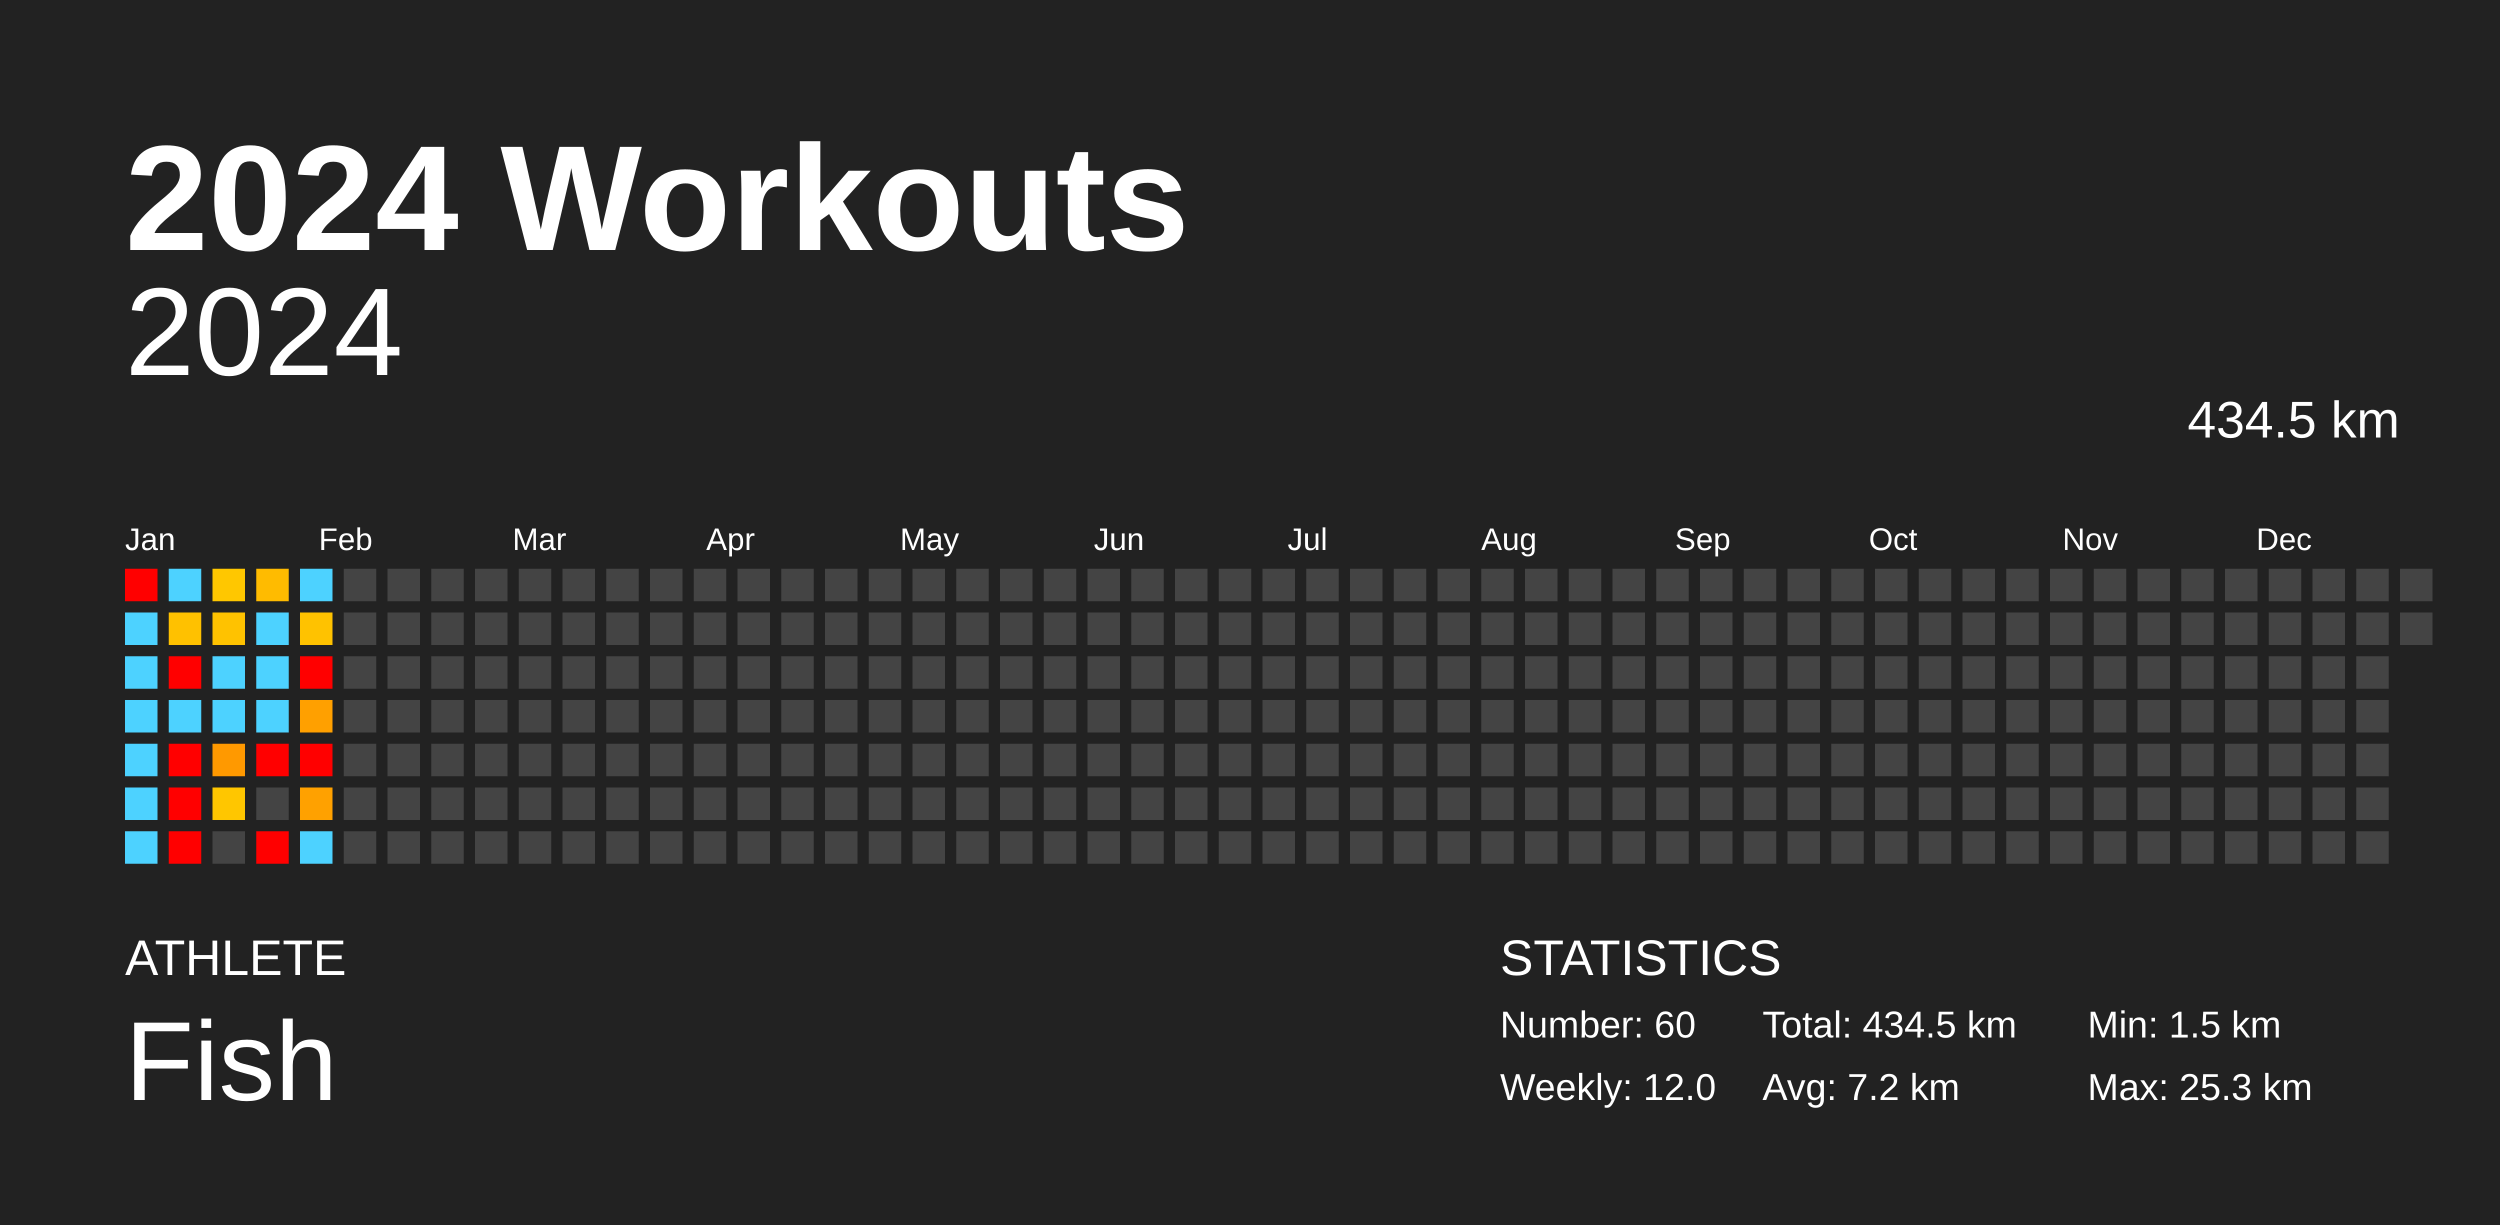
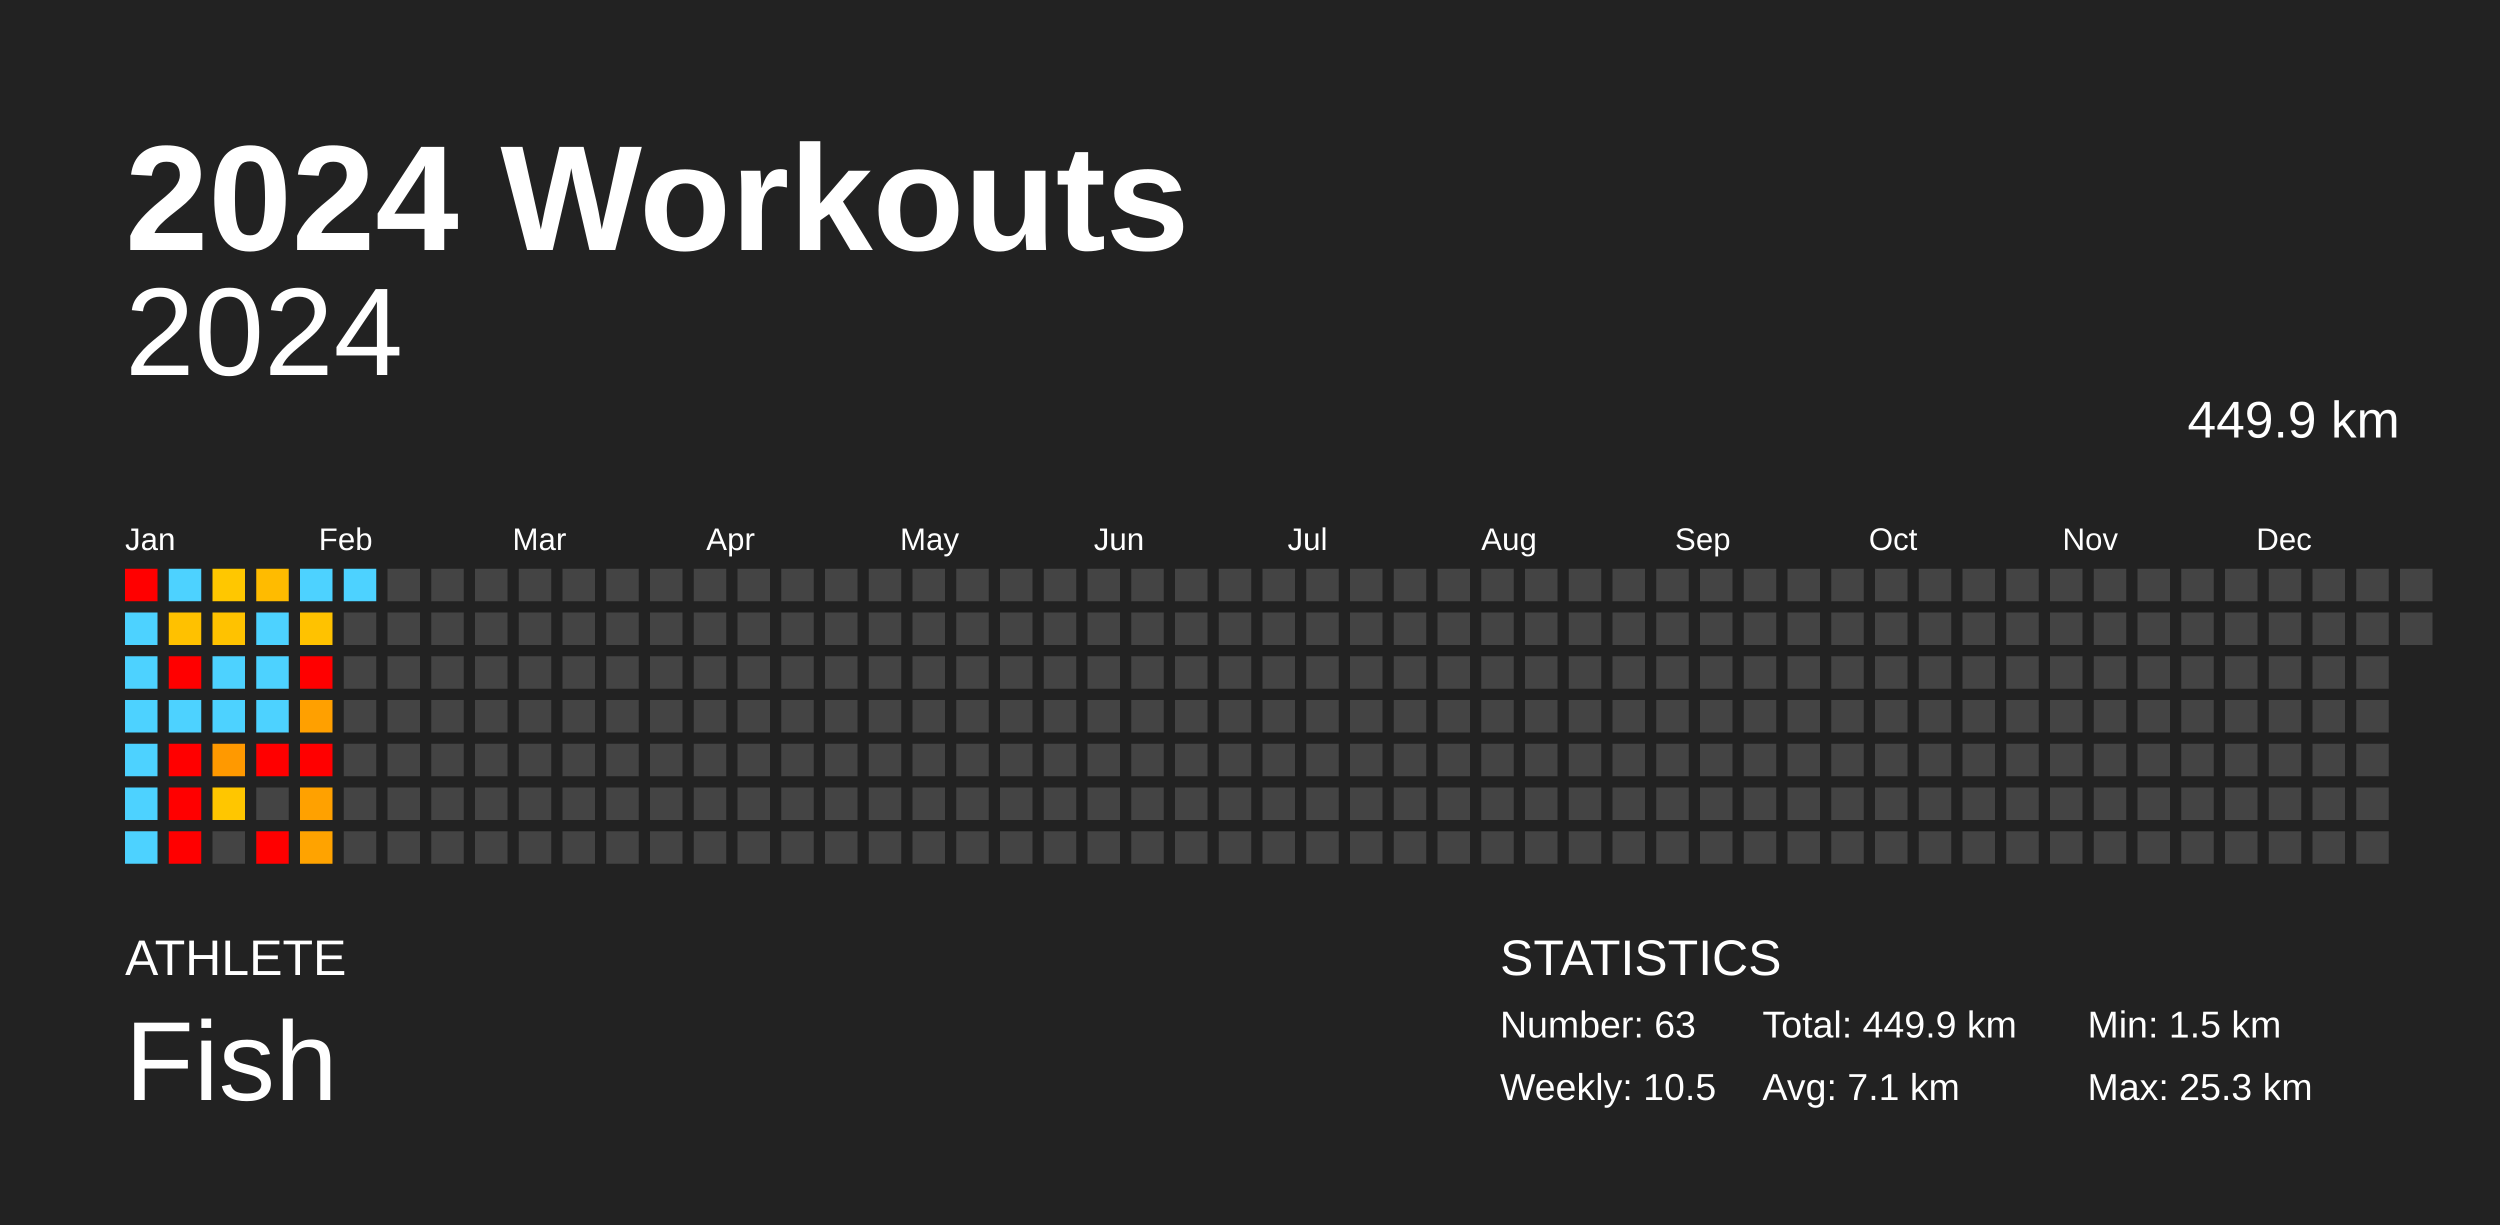
<svg xmlns="http://www.w3.org/2000/svg" baseProfile="full" height="98mm" version="1.1" viewBox="0,0,200,98" width="200mm">
  <defs />
  <rect fill="#222222" height="98" width="200" x="0" y="0" />
  <text fill="#FFFFFF" style="font-size:12px; font-family:Arial; font-weight:bold;" x="10" y="20">2024 Workouts</text>
  <text fill="#FFFFFF" style="font-size:4px; font-family:Arial" x="10" y="78">ATHLETE</text>
  <text fill="#FFFFFF" style="font-size:9px; font-family:Arial" x="10" y="88">Fish</text>
  <text fill="#FFFFFF" style="font-size:4px; font-family:Arial" x="120" y="78">STATISTICS</text>
-   <text fill="#FFFFFF" style="font-size:3px; font-family:Arial" x="120" y="83">Number: 60</text>
-   <text fill="#FFFFFF" style="font-size:3px; font-family:Arial" x="120" y="88">Weekly: 12.0</text>
-   <text fill="#FFFFFF" style="font-size:3px; font-family:Arial" x="141" y="83">Total: 434.5 km</text>
-   <text fill="#FFFFFF" style="font-size:3px; font-family:Arial" x="141" y="88">Avg: 7.2 km</text>
+   <text fill="#FFFFFF" style="font-size:3px; font-family:Arial" x="120" y="83">Number: 63</text>
+   <text fill="#FFFFFF" style="font-size:3px; font-family:Arial" x="120" y="88">Weekly: 10.5</text>
+   <text fill="#FFFFFF" style="font-size:3px; font-family:Arial" x="141" y="83">Total: 449.9 km</text>
+   <text fill="#FFFFFF" style="font-size:3px; font-family:Arial" x="141" y="88">Avg: 7.1 km</text>
  <text fill="#FFFFFF" style="font-size:3px; font-family:Arial" x="167" y="83">Min: 1.5 km</text>
  <text fill="#FFFFFF" style="font-size:3px; font-family:Arial" x="167" y="88">Max: 25.3 km</text>
  <text alignment-baseline="hanging" fill="#FFFFFF" style="font-size:10.0px; font-family:Arial;" x="10" y="30">2024</text>
-   <text alignment-baseline="hanging" fill="#FFFFFF" style="font-size:4.125px; font-family:Arial;" x="175" y="35">434.5 km</text>
+   <text alignment-baseline="hanging" fill="#FFFFFF" style="font-size:4.125px; font-family:Arial;" x="175" y="35">449.9 km</text>
  <text fill="#FFFFFF" style="font-size:2.5px; font-family:Arial" x="10.0" y="44">Jan</text>
  <text fill="#FFFFFF" style="font-size:2.5px; font-family:Arial" x="25.5" y="44">Feb</text>
  <text fill="#FFFFFF" style="font-size:2.5px; font-family:Arial" x="41.0" y="44">Mar</text>
  <text fill="#FFFFFF" style="font-size:2.5px; font-family:Arial" x="56.5" y="44">Apr</text>
  <text fill="#FFFFFF" style="font-size:2.5px; font-family:Arial" x="72.0" y="44">May</text>
  <text fill="#FFFFFF" style="font-size:2.5px; font-family:Arial" x="87.5" y="44">Jun</text>
  <text fill="#FFFFFF" style="font-size:2.5px; font-family:Arial" x="103.0" y="44">Jul</text>
  <text fill="#FFFFFF" style="font-size:2.5px; font-family:Arial" x="118.5" y="44">Aug</text>
  <text fill="#FFFFFF" style="font-size:2.5px; font-family:Arial" x="134.0" y="44">Sep</text>
  <text fill="#FFFFFF" style="font-size:2.5px; font-family:Arial" x="149.5" y="44">Oct</text>
  <text fill="#FFFFFF" style="font-size:2.5px; font-family:Arial" x="165.0" y="44">Nov</text>
  <text fill="#FFFFFF" style="font-size:2.5px; font-family:Arial" x="180.5" y="44">Dec</text>
  <rect fill="red" height="2.6" width="2.6" x="10.0" y="45.5" />
  <rect fill="#4dd2ff" height="2.6" width="2.6" x="10.0" y="49.0" />
  <rect fill="#4dd2ff" height="2.6" width="2.6" x="10.0" y="52.5" />
  <rect fill="#4dd2ff" height="2.6" width="2.6" x="10.0" y="56.0" />
  <rect fill="#4dd2ff" height="2.6" width="2.6" x="10.0" y="59.5" />
  <rect fill="#4dd2ff" height="2.6" width="2.6" x="10.0" y="63.0" />
  <rect fill="#4dd2ff" height="2.6" width="2.6" x="10.0" y="66.5" />
  <rect fill="#4dd2ff" height="2.6" width="2.6" x="13.5" y="45.5" />
  <rect fill="#ffc100" height="2.6" width="2.6" x="13.5" y="49.0" />
  <rect fill="red" height="2.6" width="2.6" x="13.5" y="52.5" />
  <rect fill="#4dd2ff" height="2.6" width="2.6" x="13.5" y="56.0" />
  <rect fill="red" height="2.6" width="2.6" x="13.5" y="59.5" />
  <rect fill="red" height="2.6" width="2.6" x="13.5" y="63.0" />
  <rect fill="red" height="2.6" width="2.6" x="13.5" y="66.5" />
  <rect fill="#ffc700" height="2.6" width="2.6" x="17.0" y="45.5" />
  <rect fill="#ffc200" height="2.6" width="2.6" x="17.0" y="49.0" />
  <rect fill="#4dd2ff" height="2.6" width="2.6" x="17.0" y="52.5" />
  <rect fill="#4dd2ff" height="2.6" width="2.6" x="17.0" y="56.0" />
  <rect fill="#ff9900" height="2.6" width="2.6" x="17.0" y="59.5" />
  <rect fill="#ffc600" height="2.6" width="2.6" x="17.0" y="63.0" />
  <rect fill="#444444" height="2.6" width="2.6" x="17.0" y="66.5" />
  <rect fill="#ffbb00" height="2.6" width="2.6" x="20.5" y="45.5" />
  <rect fill="#4dd2ff" height="2.6" width="2.6" x="20.5" y="49.0" />
  <rect fill="#4dd2ff" height="2.6" width="2.6" x="20.5" y="52.5" />
  <rect fill="#4dd2ff" height="2.6" width="2.6" x="20.5" y="56.0" />
  <rect fill="red" height="2.6" width="2.6" x="20.5" y="59.5" />
  <rect fill="#444444" height="2.6" width="2.6" x="20.5" y="63.0" />
  <rect fill="red" height="2.6" width="2.6" x="20.5" y="66.5" />
  <rect fill="#4dd2ff" height="2.6" width="2.6" x="24.0" y="45.5" />
  <rect fill="#ffc200" height="2.6" width="2.6" x="24.0" y="49.0" />
  <rect fill="red" height="2.6" width="2.6" x="24.0" y="52.5" />
  <rect fill="#ffa000" height="2.6" width="2.6" x="24.0" y="56.0" />
  <rect fill="red" height="2.6" width="2.6" x="24.0" y="59.5" />
  <rect fill="#ffa100" height="2.6" width="2.6" x="24.0" y="63.0" />
-   <rect fill="#4dd2ff" height="2.6" width="2.6" x="24.0" y="66.5" />
-   <rect fill="#444444" height="2.6" width="2.6" x="27.5" y="45.5" />
+   <rect fill="#ffa300" height="2.6" width="2.6" x="24.0" y="66.5" />
+   <rect fill="#4dd2ff" height="2.6" width="2.6" x="27.5" y="45.5" />
  <rect fill="#444444" height="2.6" width="2.6" x="27.5" y="49.0" />
  <rect fill="#444444" height="2.6" width="2.6" x="27.5" y="52.5" />
  <rect fill="#444444" height="2.6" width="2.6" x="27.5" y="56.0" />
  <rect fill="#444444" height="2.6" width="2.6" x="27.5" y="59.5" />
  <rect fill="#444444" height="2.6" width="2.6" x="27.5" y="63.0" />
  <rect fill="#444444" height="2.6" width="2.6" x="27.5" y="66.5" />
  <rect fill="#444444" height="2.6" width="2.6" x="31.0" y="45.5" />
  <rect fill="#444444" height="2.6" width="2.6" x="31.0" y="49.0" />
  <rect fill="#444444" height="2.6" width="2.6" x="31.0" y="52.5" />
  <rect fill="#444444" height="2.6" width="2.6" x="31.0" y="56.0" />
  <rect fill="#444444" height="2.6" width="2.6" x="31.0" y="59.5" />
  <rect fill="#444444" height="2.6" width="2.6" x="31.0" y="63.0" />
  <rect fill="#444444" height="2.6" width="2.6" x="31.0" y="66.5" />
  <rect fill="#444444" height="2.6" width="2.6" x="34.5" y="45.5" />
  <rect fill="#444444" height="2.6" width="2.6" x="34.5" y="49.0" />
  <rect fill="#444444" height="2.6" width="2.6" x="34.5" y="52.5" />
  <rect fill="#444444" height="2.6" width="2.6" x="34.5" y="56.0" />
  <rect fill="#444444" height="2.6" width="2.6" x="34.5" y="59.5" />
  <rect fill="#444444" height="2.6" width="2.6" x="34.5" y="63.0" />
  <rect fill="#444444" height="2.6" width="2.6" x="34.5" y="66.5" />
  <rect fill="#444444" height="2.6" width="2.6" x="38.0" y="45.5" />
  <rect fill="#444444" height="2.6" width="2.6" x="38.0" y="49.0" />
  <rect fill="#444444" height="2.6" width="2.6" x="38.0" y="52.5" />
  <rect fill="#444444" height="2.6" width="2.6" x="38.0" y="56.0" />
  <rect fill="#444444" height="2.6" width="2.6" x="38.0" y="59.5" />
  <rect fill="#444444" height="2.6" width="2.6" x="38.0" y="63.0" />
  <rect fill="#444444" height="2.6" width="2.6" x="38.0" y="66.5" />
  <rect fill="#444444" height="2.6" width="2.6" x="41.5" y="45.5" />
  <rect fill="#444444" height="2.6" width="2.6" x="41.5" y="49.0" />
  <rect fill="#444444" height="2.6" width="2.6" x="41.5" y="52.5" />
  <rect fill="#444444" height="2.6" width="2.6" x="41.5" y="56.0" />
  <rect fill="#444444" height="2.6" width="2.6" x="41.5" y="59.5" />
  <rect fill="#444444" height="2.6" width="2.6" x="41.5" y="63.0" />
  <rect fill="#444444" height="2.6" width="2.6" x="41.5" y="66.5" />
  <rect fill="#444444" height="2.6" width="2.6" x="45.0" y="45.5" />
  <rect fill="#444444" height="2.6" width="2.6" x="45.0" y="49.0" />
  <rect fill="#444444" height="2.6" width="2.6" x="45.0" y="52.5" />
  <rect fill="#444444" height="2.6" width="2.6" x="45.0" y="56.0" />
  <rect fill="#444444" height="2.6" width="2.6" x="45.0" y="59.5" />
  <rect fill="#444444" height="2.6" width="2.6" x="45.0" y="63.0" />
  <rect fill="#444444" height="2.6" width="2.6" x="45.0" y="66.5" />
  <rect fill="#444444" height="2.6" width="2.6" x="48.5" y="45.5" />
  <rect fill="#444444" height="2.6" width="2.6" x="48.5" y="49.0" />
  <rect fill="#444444" height="2.6" width="2.6" x="48.5" y="52.5" />
  <rect fill="#444444" height="2.6" width="2.6" x="48.5" y="56.0" />
  <rect fill="#444444" height="2.6" width="2.6" x="48.5" y="59.5" />
  <rect fill="#444444" height="2.6" width="2.6" x="48.5" y="63.0" />
  <rect fill="#444444" height="2.6" width="2.6" x="48.5" y="66.5" />
  <rect fill="#444444" height="2.6" width="2.6" x="52.0" y="45.5" />
  <rect fill="#444444" height="2.6" width="2.6" x="52.0" y="49.0" />
  <rect fill="#444444" height="2.6" width="2.6" x="52.0" y="52.5" />
  <rect fill="#444444" height="2.6" width="2.6" x="52.0" y="56.0" />
  <rect fill="#444444" height="2.6" width="2.6" x="52.0" y="59.5" />
  <rect fill="#444444" height="2.6" width="2.6" x="52.0" y="63.0" />
  <rect fill="#444444" height="2.6" width="2.6" x="52.0" y="66.5" />
  <rect fill="#444444" height="2.6" width="2.6" x="55.5" y="45.5" />
  <rect fill="#444444" height="2.6" width="2.6" x="55.5" y="49.0" />
  <rect fill="#444444" height="2.6" width="2.6" x="55.5" y="52.5" />
  <rect fill="#444444" height="2.6" width="2.6" x="55.5" y="56.0" />
  <rect fill="#444444" height="2.6" width="2.6" x="55.5" y="59.5" />
  <rect fill="#444444" height="2.6" width="2.6" x="55.5" y="63.0" />
  <rect fill="#444444" height="2.6" width="2.6" x="55.5" y="66.5" />
  <rect fill="#444444" height="2.6" width="2.6" x="59.0" y="45.5" />
  <rect fill="#444444" height="2.6" width="2.6" x="59.0" y="49.0" />
  <rect fill="#444444" height="2.6" width="2.6" x="59.0" y="52.5" />
  <rect fill="#444444" height="2.6" width="2.6" x="59.0" y="56.0" />
  <rect fill="#444444" height="2.6" width="2.6" x="59.0" y="59.5" />
  <rect fill="#444444" height="2.6" width="2.6" x="59.0" y="63.0" />
  <rect fill="#444444" height="2.6" width="2.6" x="59.0" y="66.5" />
  <rect fill="#444444" height="2.6" width="2.6" x="62.5" y="45.5" />
  <rect fill="#444444" height="2.6" width="2.6" x="62.5" y="49.0" />
  <rect fill="#444444" height="2.6" width="2.6" x="62.5" y="52.5" />
  <rect fill="#444444" height="2.6" width="2.6" x="62.5" y="56.0" />
  <rect fill="#444444" height="2.6" width="2.6" x="62.5" y="59.5" />
  <rect fill="#444444" height="2.6" width="2.6" x="62.5" y="63.0" />
  <rect fill="#444444" height="2.6" width="2.6" x="62.5" y="66.5" />
  <rect fill="#444444" height="2.6" width="2.6" x="66.0" y="45.5" />
  <rect fill="#444444" height="2.6" width="2.6" x="66.0" y="49.0" />
  <rect fill="#444444" height="2.6" width="2.6" x="66.0" y="52.5" />
  <rect fill="#444444" height="2.6" width="2.6" x="66.0" y="56.0" />
  <rect fill="#444444" height="2.6" width="2.6" x="66.0" y="59.5" />
  <rect fill="#444444" height="2.6" width="2.6" x="66.0" y="63.0" />
  <rect fill="#444444" height="2.6" width="2.6" x="66.0" y="66.5" />
  <rect fill="#444444" height="2.6" width="2.6" x="69.5" y="45.5" />
  <rect fill="#444444" height="2.6" width="2.6" x="69.5" y="49.0" />
  <rect fill="#444444" height="2.6" width="2.6" x="69.5" y="52.5" />
  <rect fill="#444444" height="2.6" width="2.6" x="69.5" y="56.0" />
  <rect fill="#444444" height="2.6" width="2.6" x="69.5" y="59.5" />
  <rect fill="#444444" height="2.6" width="2.6" x="69.5" y="63.0" />
  <rect fill="#444444" height="2.6" width="2.6" x="69.5" y="66.5" />
  <rect fill="#444444" height="2.6" width="2.6" x="73.0" y="45.5" />
  <rect fill="#444444" height="2.6" width="2.6" x="73.0" y="49.0" />
  <rect fill="#444444" height="2.6" width="2.6" x="73.0" y="52.5" />
  <rect fill="#444444" height="2.6" width="2.6" x="73.0" y="56.0" />
  <rect fill="#444444" height="2.6" width="2.6" x="73.0" y="59.5" />
  <rect fill="#444444" height="2.6" width="2.6" x="73.0" y="63.0" />
  <rect fill="#444444" height="2.6" width="2.6" x="73.0" y="66.5" />
  <rect fill="#444444" height="2.6" width="2.6" x="76.5" y="45.5" />
  <rect fill="#444444" height="2.6" width="2.6" x="76.5" y="49.0" />
  <rect fill="#444444" height="2.6" width="2.6" x="76.5" y="52.5" />
  <rect fill="#444444" height="2.6" width="2.6" x="76.5" y="56.0" />
  <rect fill="#444444" height="2.6" width="2.6" x="76.5" y="59.5" />
  <rect fill="#444444" height="2.6" width="2.6" x="76.5" y="63.0" />
  <rect fill="#444444" height="2.6" width="2.6" x="76.5" y="66.5" />
  <rect fill="#444444" height="2.6" width="2.6" x="80.0" y="45.5" />
  <rect fill="#444444" height="2.6" width="2.6" x="80.0" y="49.0" />
  <rect fill="#444444" height="2.6" width="2.6" x="80.0" y="52.5" />
  <rect fill="#444444" height="2.6" width="2.6" x="80.0" y="56.0" />
  <rect fill="#444444" height="2.6" width="2.6" x="80.0" y="59.5" />
  <rect fill="#444444" height="2.6" width="2.6" x="80.0" y="63.0" />
  <rect fill="#444444" height="2.6" width="2.6" x="80.0" y="66.5" />
  <rect fill="#444444" height="2.6" width="2.6" x="83.5" y="45.5" />
  <rect fill="#444444" height="2.6" width="2.6" x="83.5" y="49.0" />
  <rect fill="#444444" height="2.6" width="2.6" x="83.5" y="52.5" />
  <rect fill="#444444" height="2.6" width="2.6" x="83.5" y="56.0" />
  <rect fill="#444444" height="2.6" width="2.6" x="83.5" y="59.5" />
  <rect fill="#444444" height="2.6" width="2.6" x="83.5" y="63.0" />
  <rect fill="#444444" height="2.6" width="2.6" x="83.5" y="66.5" />
  <rect fill="#444444" height="2.6" width="2.6" x="87.0" y="45.5" />
  <rect fill="#444444" height="2.6" width="2.6" x="87.0" y="49.0" />
  <rect fill="#444444" height="2.6" width="2.6" x="87.0" y="52.5" />
  <rect fill="#444444" height="2.6" width="2.6" x="87.0" y="56.0" />
  <rect fill="#444444" height="2.6" width="2.6" x="87.0" y="59.5" />
  <rect fill="#444444" height="2.6" width="2.6" x="87.0" y="63.0" />
  <rect fill="#444444" height="2.6" width="2.6" x="87.0" y="66.5" />
  <rect fill="#444444" height="2.6" width="2.6" x="90.5" y="45.5" />
  <rect fill="#444444" height="2.6" width="2.6" x="90.5" y="49.0" />
  <rect fill="#444444" height="2.6" width="2.6" x="90.5" y="52.5" />
  <rect fill="#444444" height="2.6" width="2.6" x="90.5" y="56.0" />
  <rect fill="#444444" height="2.6" width="2.6" x="90.5" y="59.5" />
  <rect fill="#444444" height="2.6" width="2.6" x="90.5" y="63.0" />
  <rect fill="#444444" height="2.6" width="2.6" x="90.5" y="66.5" />
  <rect fill="#444444" height="2.6" width="2.6" x="94.0" y="45.5" />
  <rect fill="#444444" height="2.6" width="2.6" x="94.0" y="49.0" />
  <rect fill="#444444" height="2.6" width="2.6" x="94.0" y="52.5" />
  <rect fill="#444444" height="2.6" width="2.6" x="94.0" y="56.0" />
  <rect fill="#444444" height="2.6" width="2.6" x="94.0" y="59.5" />
  <rect fill="#444444" height="2.6" width="2.6" x="94.0" y="63.0" />
  <rect fill="#444444" height="2.6" width="2.6" x="94.0" y="66.5" />
  <rect fill="#444444" height="2.6" width="2.6" x="97.5" y="45.5" />
  <rect fill="#444444" height="2.6" width="2.6" x="97.5" y="49.0" />
  <rect fill="#444444" height="2.6" width="2.6" x="97.5" y="52.5" />
  <rect fill="#444444" height="2.6" width="2.6" x="97.5" y="56.0" />
  <rect fill="#444444" height="2.6" width="2.6" x="97.5" y="59.5" />
  <rect fill="#444444" height="2.6" width="2.6" x="97.5" y="63.0" />
  <rect fill="#444444" height="2.6" width="2.6" x="97.5" y="66.5" />
  <rect fill="#444444" height="2.6" width="2.6" x="101.0" y="45.5" />
  <rect fill="#444444" height="2.6" width="2.6" x="101.0" y="49.0" />
  <rect fill="#444444" height="2.6" width="2.6" x="101.0" y="52.5" />
  <rect fill="#444444" height="2.6" width="2.6" x="101.0" y="56.0" />
  <rect fill="#444444" height="2.6" width="2.6" x="101.0" y="59.5" />
  <rect fill="#444444" height="2.6" width="2.6" x="101.0" y="63.0" />
  <rect fill="#444444" height="2.6" width="2.6" x="101.0" y="66.5" />
  <rect fill="#444444" height="2.6" width="2.6" x="104.5" y="45.5" />
  <rect fill="#444444" height="2.6" width="2.6" x="104.5" y="49.0" />
  <rect fill="#444444" height="2.6" width="2.6" x="104.5" y="52.5" />
  <rect fill="#444444" height="2.6" width="2.6" x="104.5" y="56.0" />
  <rect fill="#444444" height="2.6" width="2.6" x="104.5" y="59.5" />
  <rect fill="#444444" height="2.6" width="2.6" x="104.5" y="63.0" />
  <rect fill="#444444" height="2.6" width="2.6" x="104.5" y="66.5" />
  <rect fill="#444444" height="2.6" width="2.6" x="108.0" y="45.5" />
  <rect fill="#444444" height="2.6" width="2.6" x="108.0" y="49.0" />
  <rect fill="#444444" height="2.6" width="2.6" x="108.0" y="52.5" />
  <rect fill="#444444" height="2.6" width="2.6" x="108.0" y="56.0" />
  <rect fill="#444444" height="2.6" width="2.6" x="108.0" y="59.5" />
  <rect fill="#444444" height="2.6" width="2.6" x="108.0" y="63.0" />
  <rect fill="#444444" height="2.6" width="2.6" x="108.0" y="66.5" />
  <rect fill="#444444" height="2.6" width="2.6" x="111.5" y="45.5" />
  <rect fill="#444444" height="2.6" width="2.6" x="111.5" y="49.0" />
  <rect fill="#444444" height="2.6" width="2.6" x="111.5" y="52.5" />
  <rect fill="#444444" height="2.6" width="2.6" x="111.5" y="56.0" />
  <rect fill="#444444" height="2.6" width="2.6" x="111.5" y="59.5" />
  <rect fill="#444444" height="2.6" width="2.6" x="111.5" y="63.0" />
  <rect fill="#444444" height="2.6" width="2.6" x="111.5" y="66.5" />
  <rect fill="#444444" height="2.6" width="2.6" x="115.0" y="45.5" />
  <rect fill="#444444" height="2.6" width="2.6" x="115.0" y="49.0" />
  <rect fill="#444444" height="2.6" width="2.6" x="115.0" y="52.5" />
  <rect fill="#444444" height="2.6" width="2.6" x="115.0" y="56.0" />
  <rect fill="#444444" height="2.6" width="2.6" x="115.0" y="59.5" />
  <rect fill="#444444" height="2.6" width="2.6" x="115.0" y="63.0" />
  <rect fill="#444444" height="2.6" width="2.6" x="115.0" y="66.5" />
  <rect fill="#444444" height="2.6" width="2.6" x="118.5" y="45.5" />
  <rect fill="#444444" height="2.6" width="2.6" x="118.5" y="49.0" />
  <rect fill="#444444" height="2.6" width="2.6" x="118.5" y="52.5" />
  <rect fill="#444444" height="2.6" width="2.6" x="118.5" y="56.0" />
  <rect fill="#444444" height="2.6" width="2.6" x="118.5" y="59.5" />
  <rect fill="#444444" height="2.6" width="2.6" x="118.5" y="63.0" />
  <rect fill="#444444" height="2.6" width="2.6" x="118.5" y="66.5" />
  <rect fill="#444444" height="2.6" width="2.6" x="122.0" y="45.5" />
  <rect fill="#444444" height="2.6" width="2.6" x="122.0" y="49.0" />
  <rect fill="#444444" height="2.6" width="2.6" x="122.0" y="52.5" />
  <rect fill="#444444" height="2.6" width="2.6" x="122.0" y="56.0" />
  <rect fill="#444444" height="2.6" width="2.6" x="122.0" y="59.5" />
  <rect fill="#444444" height="2.6" width="2.6" x="122.0" y="63.0" />
  <rect fill="#444444" height="2.6" width="2.6" x="122.0" y="66.5" />
  <rect fill="#444444" height="2.6" width="2.6" x="125.5" y="45.5" />
  <rect fill="#444444" height="2.6" width="2.6" x="125.5" y="49.0" />
  <rect fill="#444444" height="2.6" width="2.6" x="125.5" y="52.5" />
  <rect fill="#444444" height="2.6" width="2.6" x="125.5" y="56.0" />
  <rect fill="#444444" height="2.6" width="2.6" x="125.5" y="59.5" />
  <rect fill="#444444" height="2.6" width="2.6" x="125.5" y="63.0" />
  <rect fill="#444444" height="2.6" width="2.6" x="125.5" y="66.5" />
  <rect fill="#444444" height="2.6" width="2.6" x="129.0" y="45.5" />
  <rect fill="#444444" height="2.6" width="2.6" x="129.0" y="49.0" />
  <rect fill="#444444" height="2.6" width="2.6" x="129.0" y="52.5" />
  <rect fill="#444444" height="2.6" width="2.6" x="129.0" y="56.0" />
  <rect fill="#444444" height="2.6" width="2.6" x="129.0" y="59.5" />
  <rect fill="#444444" height="2.6" width="2.6" x="129.0" y="63.0" />
  <rect fill="#444444" height="2.6" width="2.6" x="129.0" y="66.5" />
  <rect fill="#444444" height="2.6" width="2.6" x="132.5" y="45.5" />
  <rect fill="#444444" height="2.6" width="2.6" x="132.5" y="49.0" />
  <rect fill="#444444" height="2.6" width="2.6" x="132.5" y="52.5" />
  <rect fill="#444444" height="2.6" width="2.6" x="132.5" y="56.0" />
  <rect fill="#444444" height="2.6" width="2.6" x="132.5" y="59.5" />
  <rect fill="#444444" height="2.6" width="2.6" x="132.5" y="63.0" />
  <rect fill="#444444" height="2.6" width="2.6" x="132.5" y="66.5" />
  <rect fill="#444444" height="2.6" width="2.6" x="136.0" y="45.5" />
  <rect fill="#444444" height="2.6" width="2.6" x="136.0" y="49.0" />
  <rect fill="#444444" height="2.6" width="2.6" x="136.0" y="52.5" />
  <rect fill="#444444" height="2.6" width="2.6" x="136.0" y="56.0" />
  <rect fill="#444444" height="2.6" width="2.6" x="136.0" y="59.5" />
  <rect fill="#444444" height="2.6" width="2.6" x="136.0" y="63.0" />
  <rect fill="#444444" height="2.6" width="2.6" x="136.0" y="66.5" />
  <rect fill="#444444" height="2.6" width="2.6" x="139.5" y="45.5" />
  <rect fill="#444444" height="2.6" width="2.6" x="139.5" y="49.0" />
  <rect fill="#444444" height="2.6" width="2.6" x="139.5" y="52.5" />
  <rect fill="#444444" height="2.6" width="2.6" x="139.5" y="56.0" />
  <rect fill="#444444" height="2.6" width="2.6" x="139.5" y="59.5" />
  <rect fill="#444444" height="2.6" width="2.6" x="139.5" y="63.0" />
  <rect fill="#444444" height="2.6" width="2.6" x="139.5" y="66.5" />
  <rect fill="#444444" height="2.6" width="2.6" x="143.0" y="45.5" />
  <rect fill="#444444" height="2.6" width="2.6" x="143.0" y="49.0" />
  <rect fill="#444444" height="2.6" width="2.6" x="143.0" y="52.5" />
  <rect fill="#444444" height="2.6" width="2.6" x="143.0" y="56.0" />
  <rect fill="#444444" height="2.6" width="2.6" x="143.0" y="59.5" />
  <rect fill="#444444" height="2.6" width="2.6" x="143.0" y="63.0" />
  <rect fill="#444444" height="2.6" width="2.6" x="143.0" y="66.5" />
  <rect fill="#444444" height="2.6" width="2.6" x="146.5" y="45.5" />
  <rect fill="#444444" height="2.6" width="2.6" x="146.5" y="49.0" />
  <rect fill="#444444" height="2.6" width="2.6" x="146.5" y="52.5" />
  <rect fill="#444444" height="2.6" width="2.6" x="146.5" y="56.0" />
  <rect fill="#444444" height="2.6" width="2.6" x="146.5" y="59.5" />
  <rect fill="#444444" height="2.6" width="2.6" x="146.5" y="63.0" />
  <rect fill="#444444" height="2.6" width="2.6" x="146.5" y="66.5" />
  <rect fill="#444444" height="2.6" width="2.6" x="150.0" y="45.5" />
  <rect fill="#444444" height="2.6" width="2.6" x="150.0" y="49.0" />
  <rect fill="#444444" height="2.6" width="2.6" x="150.0" y="52.5" />
  <rect fill="#444444" height="2.6" width="2.6" x="150.0" y="56.0" />
  <rect fill="#444444" height="2.6" width="2.6" x="150.0" y="59.5" />
  <rect fill="#444444" height="2.6" width="2.6" x="150.0" y="63.0" />
  <rect fill="#444444" height="2.6" width="2.6" x="150.0" y="66.5" />
  <rect fill="#444444" height="2.6" width="2.6" x="153.5" y="45.5" />
  <rect fill="#444444" height="2.6" width="2.6" x="153.5" y="49.0" />
  <rect fill="#444444" height="2.6" width="2.6" x="153.5" y="52.5" />
  <rect fill="#444444" height="2.6" width="2.6" x="153.5" y="56.0" />
  <rect fill="#444444" height="2.6" width="2.6" x="153.5" y="59.5" />
  <rect fill="#444444" height="2.6" width="2.6" x="153.5" y="63.0" />
  <rect fill="#444444" height="2.6" width="2.6" x="153.5" y="66.5" />
  <rect fill="#444444" height="2.6" width="2.6" x="157.0" y="45.5" />
  <rect fill="#444444" height="2.6" width="2.6" x="157.0" y="49.0" />
  <rect fill="#444444" height="2.6" width="2.6" x="157.0" y="52.5" />
  <rect fill="#444444" height="2.6" width="2.6" x="157.0" y="56.0" />
  <rect fill="#444444" height="2.6" width="2.6" x="157.0" y="59.5" />
  <rect fill="#444444" height="2.6" width="2.6" x="157.0" y="63.0" />
  <rect fill="#444444" height="2.6" width="2.6" x="157.0" y="66.5" />
  <rect fill="#444444" height="2.6" width="2.6" x="160.5" y="45.5" />
  <rect fill="#444444" height="2.6" width="2.6" x="160.5" y="49.0" />
  <rect fill="#444444" height="2.6" width="2.6" x="160.5" y="52.5" />
  <rect fill="#444444" height="2.6" width="2.6" x="160.5" y="56.0" />
  <rect fill="#444444" height="2.6" width="2.6" x="160.5" y="59.5" />
  <rect fill="#444444" height="2.6" width="2.6" x="160.5" y="63.0" />
  <rect fill="#444444" height="2.6" width="2.6" x="160.5" y="66.5" />
  <rect fill="#444444" height="2.6" width="2.6" x="164.0" y="45.5" />
  <rect fill="#444444" height="2.6" width="2.6" x="164.0" y="49.0" />
  <rect fill="#444444" height="2.6" width="2.6" x="164.0" y="52.5" />
  <rect fill="#444444" height="2.6" width="2.6" x="164.0" y="56.0" />
  <rect fill="#444444" height="2.6" width="2.6" x="164.0" y="59.5" />
  <rect fill="#444444" height="2.6" width="2.6" x="164.0" y="63.0" />
  <rect fill="#444444" height="2.6" width="2.6" x="164.0" y="66.5" />
  <rect fill="#444444" height="2.6" width="2.6" x="167.5" y="45.5" />
  <rect fill="#444444" height="2.6" width="2.6" x="167.5" y="49.0" />
  <rect fill="#444444" height="2.6" width="2.6" x="167.5" y="52.5" />
  <rect fill="#444444" height="2.6" width="2.6" x="167.5" y="56.0" />
  <rect fill="#444444" height="2.6" width="2.6" x="167.5" y="59.5" />
  <rect fill="#444444" height="2.6" width="2.6" x="167.5" y="63.0" />
  <rect fill="#444444" height="2.6" width="2.6" x="167.5" y="66.5" />
  <rect fill="#444444" height="2.6" width="2.6" x="171.0" y="45.5" />
  <rect fill="#444444" height="2.6" width="2.6" x="171.0" y="49.0" />
  <rect fill="#444444" height="2.6" width="2.6" x="171.0" y="52.5" />
  <rect fill="#444444" height="2.6" width="2.6" x="171.0" y="56.0" />
  <rect fill="#444444" height="2.6" width="2.6" x="171.0" y="59.5" />
  <rect fill="#444444" height="2.6" width="2.6" x="171.0" y="63.0" />
  <rect fill="#444444" height="2.6" width="2.6" x="171.0" y="66.5" />
  <rect fill="#444444" height="2.6" width="2.6" x="174.5" y="45.5" />
  <rect fill="#444444" height="2.6" width="2.6" x="174.5" y="49.0" />
  <rect fill="#444444" height="2.6" width="2.6" x="174.5" y="52.5" />
  <rect fill="#444444" height="2.6" width="2.6" x="174.5" y="56.0" />
  <rect fill="#444444" height="2.6" width="2.6" x="174.5" y="59.5" />
  <rect fill="#444444" height="2.6" width="2.6" x="174.5" y="63.0" />
  <rect fill="#444444" height="2.6" width="2.6" x="174.5" y="66.5" />
  <rect fill="#444444" height="2.6" width="2.6" x="178.0" y="45.5" />
  <rect fill="#444444" height="2.6" width="2.6" x="178.0" y="49.0" />
  <rect fill="#444444" height="2.6" width="2.6" x="178.0" y="52.5" />
  <rect fill="#444444" height="2.6" width="2.6" x="178.0" y="56.0" />
  <rect fill="#444444" height="2.6" width="2.6" x="178.0" y="59.5" />
  <rect fill="#444444" height="2.6" width="2.6" x="178.0" y="63.0" />
  <rect fill="#444444" height="2.6" width="2.6" x="178.0" y="66.5" />
  <rect fill="#444444" height="2.6" width="2.6" x="181.5" y="45.5" />
  <rect fill="#444444" height="2.6" width="2.6" x="181.5" y="49.0" />
  <rect fill="#444444" height="2.6" width="2.6" x="181.5" y="52.5" />
  <rect fill="#444444" height="2.6" width="2.6" x="181.5" y="56.0" />
  <rect fill="#444444" height="2.6" width="2.6" x="181.5" y="59.5" />
  <rect fill="#444444" height="2.6" width="2.6" x="181.5" y="63.0" />
  <rect fill="#444444" height="2.6" width="2.6" x="181.5" y="66.5" />
  <rect fill="#444444" height="2.6" width="2.6" x="185.0" y="45.5" />
  <rect fill="#444444" height="2.6" width="2.6" x="185.0" y="49.0" />
  <rect fill="#444444" height="2.6" width="2.6" x="185.0" y="52.5" />
  <rect fill="#444444" height="2.6" width="2.6" x="185.0" y="56.0" />
  <rect fill="#444444" height="2.6" width="2.6" x="185.0" y="59.5" />
  <rect fill="#444444" height="2.6" width="2.6" x="185.0" y="63.0" />
  <rect fill="#444444" height="2.6" width="2.6" x="185.0" y="66.5" />
  <rect fill="#444444" height="2.6" width="2.6" x="188.5" y="45.5" />
  <rect fill="#444444" height="2.6" width="2.6" x="188.5" y="49.0" />
  <rect fill="#444444" height="2.6" width="2.6" x="188.5" y="52.5" />
  <rect fill="#444444" height="2.6" width="2.6" x="188.5" y="56.0" />
  <rect fill="#444444" height="2.6" width="2.6" x="188.5" y="59.5" />
  <rect fill="#444444" height="2.6" width="2.6" x="188.5" y="63.0" />
  <rect fill="#444444" height="2.6" width="2.6" x="188.5" y="66.5" />
  <rect fill="#444444" height="2.6" width="2.6" x="192.0" y="45.5" />
  <rect fill="#444444" height="2.6" width="2.6" x="192.0" y="49.0" />
</svg>
